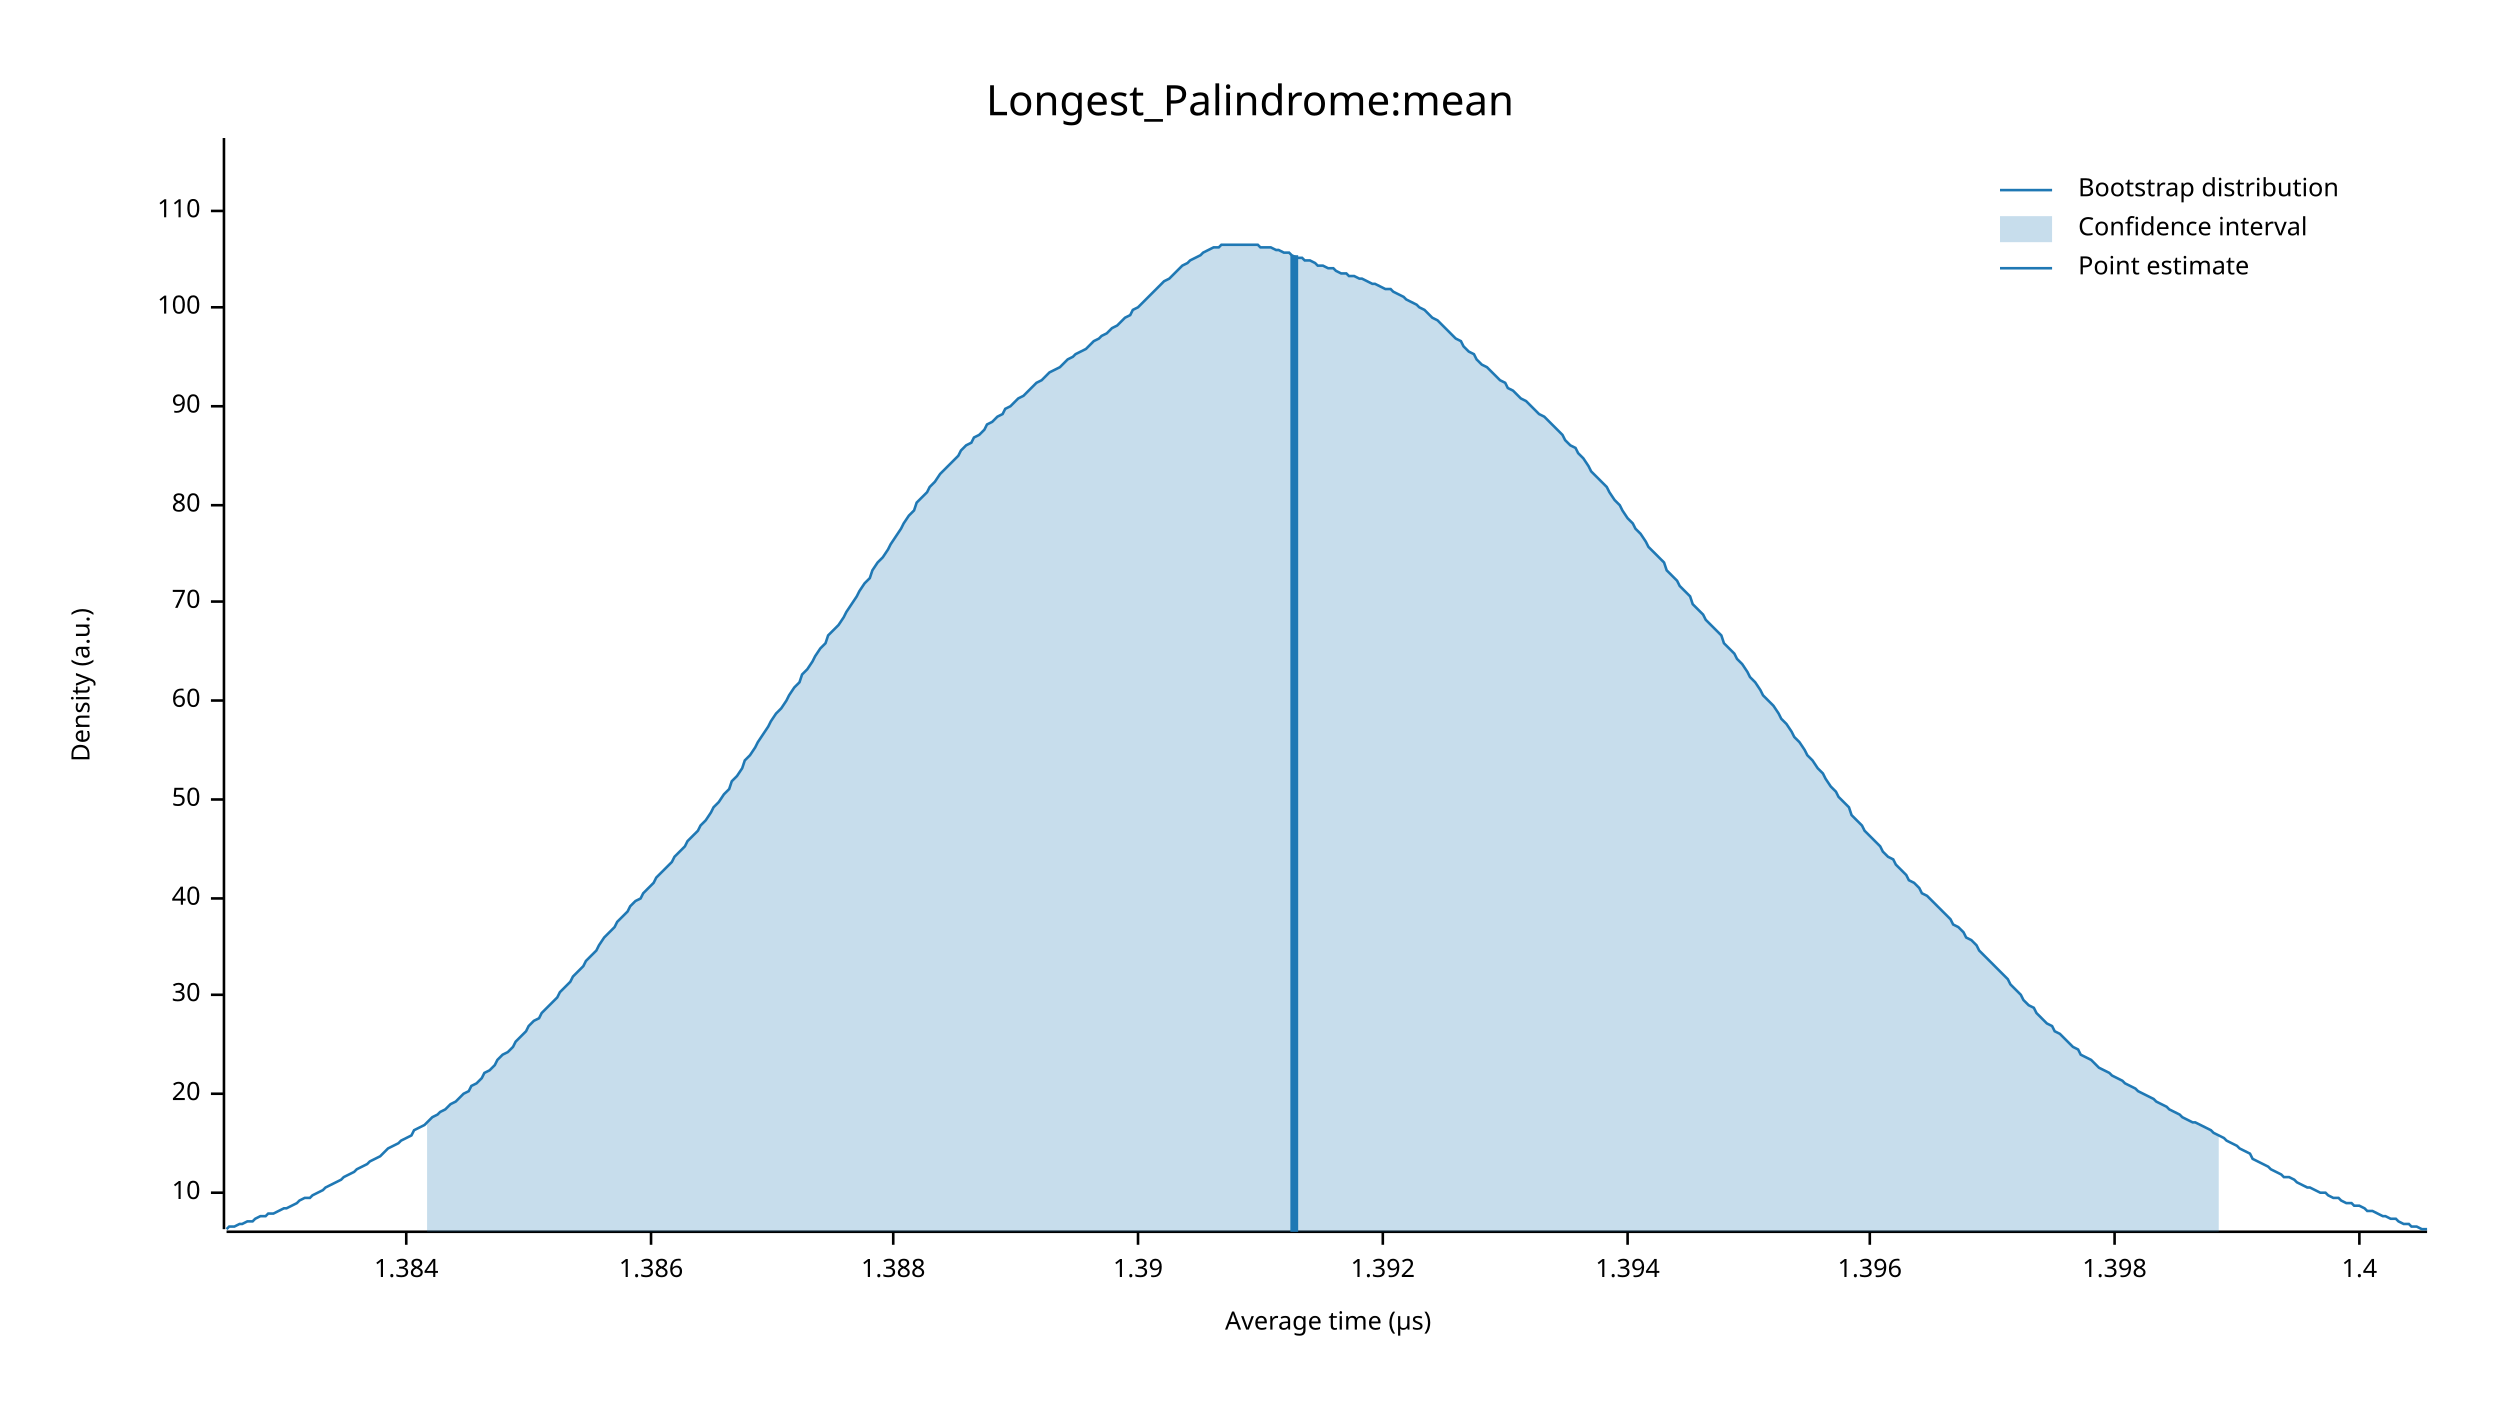
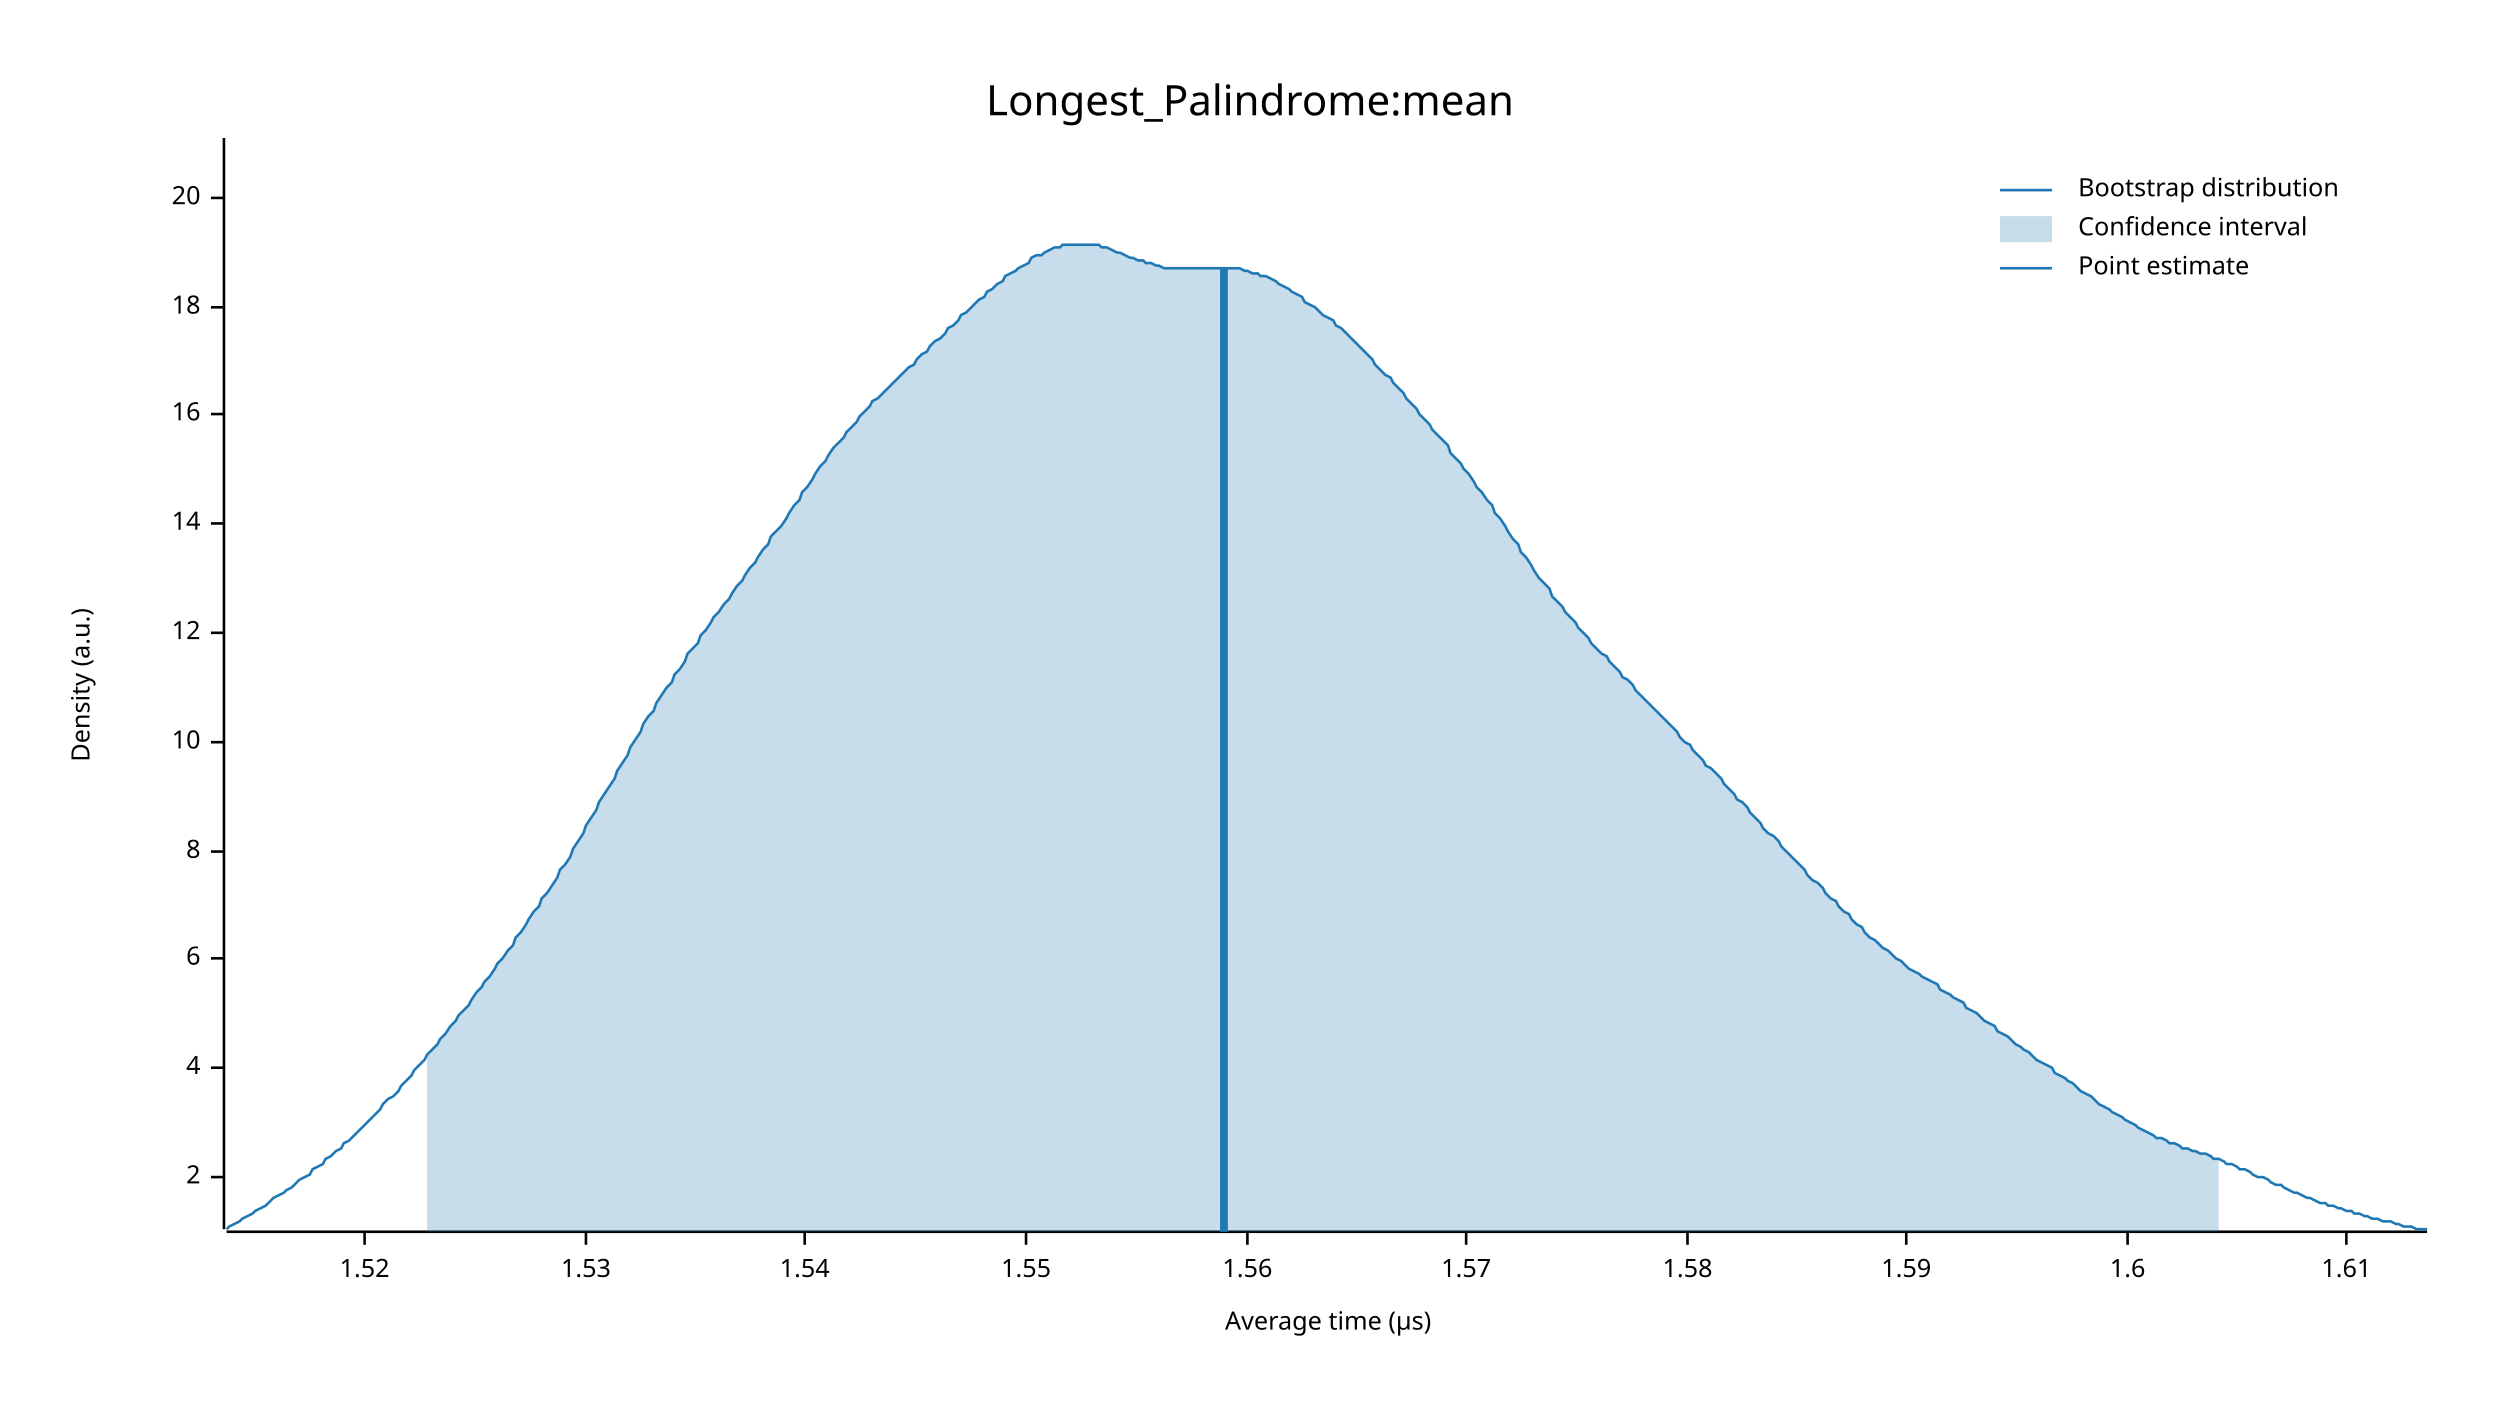
<svg xmlns="http://www.w3.org/2000/svg" width="960" height="540" viewBox="0 0 960 540">
  <text x="480" y="32" dy="0.76em" text-anchor="middle" font-family="sans-serif" font-size="16.129" opacity="1" fill="#000000">
Longest_Palindrome:mean
</text>
  <text x="27" y="263" dy="0.76em" text-anchor="middle" font-family="sans-serif" font-size="9.677" opacity="1" fill="#000000" transform="rotate(270, 27, 263)">
Density (a.u.)
</text>
  <text x="510" y="513" dy="-0.5ex" text-anchor="middle" font-family="sans-serif" font-size="9.677" opacity="1" fill="#000000">
Average time (µs)
</text>
  <polyline fill="none" opacity="1" stroke="#000000" stroke-width="1" points="86,53 86,472 " />
-   <text x="77" y="458" dy="0.5ex" text-anchor="end" font-family="sans-serif" font-size="9.677" opacity="1" fill="#000000">
+   <text x="77" y="452" dy="0.5ex" text-anchor="end" font-family="sans-serif" font-size="9.677" opacity="1" fill="#000000">
+ 2
+ </text>
+   <polyline fill="none" opacity="1" stroke="#000000" stroke-width="1" points="81,452 86,452 " />
+   <text x="77" y="410" dy="0.5ex" text-anchor="end" font-family="sans-serif" font-size="9.677" opacity="1" fill="#000000">
+ 4
+ </text>
+   <polyline fill="none" opacity="1" stroke="#000000" stroke-width="1" points="81,410 86,410 " />
+   <text x="77" y="368" dy="0.5ex" text-anchor="end" font-family="sans-serif" font-size="9.677" opacity="1" fill="#000000">
+ 6
+ </text>
+   <polyline fill="none" opacity="1" stroke="#000000" stroke-width="1" points="81,368 86,368 " />
+   <text x="77" y="327" dy="0.5ex" text-anchor="end" font-family="sans-serif" font-size="9.677" opacity="1" fill="#000000">
+ 8
+ </text>
+   <polyline fill="none" opacity="1" stroke="#000000" stroke-width="1" points="81,327 86,327 " />
+   <text x="77" y="285" dy="0.5ex" text-anchor="end" font-family="sans-serif" font-size="9.677" opacity="1" fill="#000000">
10
</text>
-   <polyline fill="none" opacity="1" stroke="#000000" stroke-width="1" points="81,458 86,458 " />
-   <text x="77" y="420" dy="0.5ex" text-anchor="end" font-family="sans-serif" font-size="9.677" opacity="1" fill="#000000">
+   <polyline fill="none" opacity="1" stroke="#000000" stroke-width="1" points="81,285 86,285 " />
+   <text x="77" y="243" dy="0.5ex" text-anchor="end" font-family="sans-serif" font-size="9.677" opacity="1" fill="#000000">
+ 12
+ </text>
+   <polyline fill="none" opacity="1" stroke="#000000" stroke-width="1" points="81,243 86,243 " />
+   <text x="77" y="201" dy="0.5ex" text-anchor="end" font-family="sans-serif" font-size="9.677" opacity="1" fill="#000000">
+ 14
+ </text>
+   <polyline fill="none" opacity="1" stroke="#000000" stroke-width="1" points="81,201 86,201 " />
+   <text x="77" y="159" dy="0.5ex" text-anchor="end" font-family="sans-serif" font-size="9.677" opacity="1" fill="#000000">
+ 16
+ </text>
+   <polyline fill="none" opacity="1" stroke="#000000" stroke-width="1" points="81,159 86,159 " />
+   <text x="77" y="118" dy="0.5ex" text-anchor="end" font-family="sans-serif" font-size="9.677" opacity="1" fill="#000000">
+ 18
+ </text>
+   <polyline fill="none" opacity="1" stroke="#000000" stroke-width="1" points="81,118 86,118 " />
+   <text x="77" y="76" dy="0.5ex" text-anchor="end" font-family="sans-serif" font-size="9.677" opacity="1" fill="#000000">
20
</text>
-   <polyline fill="none" opacity="1" stroke="#000000" stroke-width="1" points="81,420 86,420 " />
-   <text x="77" y="382" dy="0.5ex" text-anchor="end" font-family="sans-serif" font-size="9.677" opacity="1" fill="#000000">
- 30
+   <polyline fill="none" opacity="1" stroke="#000000" stroke-width="1" points="81,76 86,76 " />
+   <polyline fill="none" opacity="1" stroke="#000000" stroke-width="1" points="87,473 932,473 " />
+   <text x="140" y="483" dy="0.76em" text-anchor="middle" font-family="sans-serif" font-size="9.677" opacity="1" fill="#000000">
+ 1.52
</text>
-   <polyline fill="none" opacity="1" stroke="#000000" stroke-width="1" points="81,382 86,382 " />
-   <text x="77" y="345" dy="0.5ex" text-anchor="end" font-family="sans-serif" font-size="9.677" opacity="1" fill="#000000">
- 40
+   <polyline fill="none" opacity="1" stroke="#000000" stroke-width="1" points="140,473 140,478 " />
+   <text x="225" y="483" dy="0.76em" text-anchor="middle" font-family="sans-serif" font-size="9.677" opacity="1" fill="#000000">
+ 1.53
</text>
-   <polyline fill="none" opacity="1" stroke="#000000" stroke-width="1" points="81,345 86,345 " />
-   <text x="77" y="307" dy="0.5ex" text-anchor="end" font-family="sans-serif" font-size="9.677" opacity="1" fill="#000000">
- 50
+   <polyline fill="none" opacity="1" stroke="#000000" stroke-width="1" points="225,473 225,478 " />
+   <text x="309" y="483" dy="0.76em" text-anchor="middle" font-family="sans-serif" font-size="9.677" opacity="1" fill="#000000">
+ 1.54
</text>
-   <polyline fill="none" opacity="1" stroke="#000000" stroke-width="1" points="81,307 86,307 " />
-   <text x="77" y="269" dy="0.5ex" text-anchor="end" font-family="sans-serif" font-size="9.677" opacity="1" fill="#000000">
- 60
+   <polyline fill="none" opacity="1" stroke="#000000" stroke-width="1" points="309,473 309,478 " />
+   <text x="394" y="483" dy="0.76em" text-anchor="middle" font-family="sans-serif" font-size="9.677" opacity="1" fill="#000000">
+ 1.55
</text>
-   <polyline fill="none" opacity="1" stroke="#000000" stroke-width="1" points="81,269 86,269 " />
-   <text x="77" y="231" dy="0.5ex" text-anchor="end" font-family="sans-serif" font-size="9.677" opacity="1" fill="#000000">
- 70
+   <polyline fill="none" opacity="1" stroke="#000000" stroke-width="1" points="394,473 394,478 " />
+   <text x="479" y="483" dy="0.76em" text-anchor="middle" font-family="sans-serif" font-size="9.677" opacity="1" fill="#000000">
+ 1.56
</text>
-   <polyline fill="none" opacity="1" stroke="#000000" stroke-width="1" points="81,231 86,231 " />
-   <text x="77" y="194" dy="0.5ex" text-anchor="end" font-family="sans-serif" font-size="9.677" opacity="1" fill="#000000">
- 80
+   <polyline fill="none" opacity="1" stroke="#000000" stroke-width="1" points="479,473 479,478 " />
+   <text x="563" y="483" dy="0.76em" text-anchor="middle" font-family="sans-serif" font-size="9.677" opacity="1" fill="#000000">
+ 1.57
</text>
-   <polyline fill="none" opacity="1" stroke="#000000" stroke-width="1" points="81,194 86,194 " />
-   <text x="77" y="156" dy="0.5ex" text-anchor="end" font-family="sans-serif" font-size="9.677" opacity="1" fill="#000000">
- 90
+   <polyline fill="none" opacity="1" stroke="#000000" stroke-width="1" points="563,473 563,478 " />
+   <text x="648" y="483" dy="0.76em" text-anchor="middle" font-family="sans-serif" font-size="9.677" opacity="1" fill="#000000">
+ 1.58
</text>
-   <polyline fill="none" opacity="1" stroke="#000000" stroke-width="1" points="81,156 86,156 " />
-   <text x="77" y="118" dy="0.5ex" text-anchor="end" font-family="sans-serif" font-size="9.677" opacity="1" fill="#000000">
- 100
+   <polyline fill="none" opacity="1" stroke="#000000" stroke-width="1" points="648,473 648,478 " />
+   <text x="732" y="483" dy="0.76em" text-anchor="middle" font-family="sans-serif" font-size="9.677" opacity="1" fill="#000000">
+ 1.59
</text>
-   <polyline fill="none" opacity="1" stroke="#000000" stroke-width="1" points="81,118 86,118 " />
-   <text x="77" y="81" dy="0.5ex" text-anchor="end" font-family="sans-serif" font-size="9.677" opacity="1" fill="#000000">
- 110
+   <polyline fill="none" opacity="1" stroke="#000000" stroke-width="1" points="732,473 732,478 " />
+   <text x="817" y="483" dy="0.76em" text-anchor="middle" font-family="sans-serif" font-size="9.677" opacity="1" fill="#000000">
+ 1.6
</text>
-   <polyline fill="none" opacity="1" stroke="#000000" stroke-width="1" points="81,81 86,81 " />
-   <polyline fill="none" opacity="1" stroke="#000000" stroke-width="1" points="87,473 932,473 " />
-   <text x="156" y="483" dy="0.76em" text-anchor="middle" font-family="sans-serif" font-size="9.677" opacity="1" fill="#000000">
- 1.384
+   <polyline fill="none" opacity="1" stroke="#000000" stroke-width="1" points="817,473 817,478 " />
+   <text x="901" y="483" dy="0.76em" text-anchor="middle" font-family="sans-serif" font-size="9.677" opacity="1" fill="#000000">
+ 1.61
</text>
-   <polyline fill="none" opacity="1" stroke="#000000" stroke-width="1" points="156,473 156,478 " />
-   <text x="250" y="483" dy="0.76em" text-anchor="middle" font-family="sans-serif" font-size="9.677" opacity="1" fill="#000000">
- 1.386
- </text>
-   <polyline fill="none" opacity="1" stroke="#000000" stroke-width="1" points="250,473 250,478 " />
-   <text x="343" y="483" dy="0.76em" text-anchor="middle" font-family="sans-serif" font-size="9.677" opacity="1" fill="#000000">
- 1.388
- </text>
-   <polyline fill="none" opacity="1" stroke="#000000" stroke-width="1" points="343,473 343,478 " />
-   <text x="437" y="483" dy="0.76em" text-anchor="middle" font-family="sans-serif" font-size="9.677" opacity="1" fill="#000000">
- 1.39
- </text>
-   <polyline fill="none" opacity="1" stroke="#000000" stroke-width="1" points="437,473 437,478 " />
-   <text x="531" y="483" dy="0.76em" text-anchor="middle" font-family="sans-serif" font-size="9.677" opacity="1" fill="#000000">
- 1.392
- </text>
-   <polyline fill="none" opacity="1" stroke="#000000" stroke-width="1" points="531,473 531,478 " />
-   <text x="625" y="483" dy="0.76em" text-anchor="middle" font-family="sans-serif" font-size="9.677" opacity="1" fill="#000000">
- 1.394
- </text>
-   <polyline fill="none" opacity="1" stroke="#000000" stroke-width="1" points="625,473 625,478 " />
-   <text x="718" y="483" dy="0.76em" text-anchor="middle" font-family="sans-serif" font-size="9.677" opacity="1" fill="#000000">
- 1.396
- </text>
-   <polyline fill="none" opacity="1" stroke="#000000" stroke-width="1" points="718,473 718,478 " />
-   <text x="812" y="483" dy="0.76em" text-anchor="middle" font-family="sans-serif" font-size="9.677" opacity="1" fill="#000000">
- 1.398
- </text>
-   <polyline fill="none" opacity="1" stroke="#000000" stroke-width="1" points="812,473 812,478 " />
-   <text x="906" y="483" dy="0.76em" text-anchor="middle" font-family="sans-serif" font-size="9.677" opacity="1" fill="#000000">
- 1.4
- </text>
-   <polyline fill="none" opacity="1" stroke="#000000" stroke-width="1" points="906,473 906,478 " />
-   <polyline fill="none" opacity="1" stroke="#1F78B4" stroke-width="1" points="87,472 88,471 90,471 92,470 93,470 95,469 97,469 98,468 100,467 102,467 103,466 105,466 107,465 109,464 110,464 112,463 114,462 115,461 117,460 119,460 120,459 122,458 124,457 125,456 127,455 129,454 131,453 132,452 134,451 136,450 137,449 139,448 141,447 142,446 144,445 146,444 147,443 149,441 151,440 153,439 154,438 156,437 158,436 159,434 161,433 163,432 164,431 166,429 168,428 169,427 171,426 173,424 175,423 176,422 178,420 180,419 181,417 183,416 185,414 186,412 188,411 190,409 191,407 193,405 195,404 197,402 198,400 200,398 202,396 203,394 205,392 207,391 208,389 210,387 212,385 214,383 215,381 217,379 219,377 220,375 222,373 224,371 225,369 227,367 229,365 230,363 232,360 234,358 236,356 237,354 239,352 241,350 242,348 244,346 246,345 247,343 249,341 251,339 252,337 254,335 256,333 258,331 259,329 261,327 263,325 264,323 266,321 268,319 269,317 271,315 273,312 274,310 276,308 278,305 280,303 281,300 283,298 285,295 286,292 288,290 290,287 291,285 293,282 295,279 296,277 298,274 300,272 302,269 303,267 305,264 307,262 308,259 310,257 312,254 313,252 315,249 317,247 318,244 320,242 322,240 324,237 325,235 327,232 329,229 330,227 332,224 334,222 335,219 337,216 339,214 341,211 342,209 344,206 346,203 347,201 349,198 351,196 352,193 354,191 356,189 357,187 359,185 361,182 363,180 364,179 366,177 368,175 369,173 371,171 373,170 374,168 376,167 378,165 379,163 381,162 383,160 385,159 386,157 388,156 390,154 391,153 393,152 395,150 396,149 398,147 400,146 401,145 403,143 405,142 407,141 408,140 410,138 412,137 413,136 415,135 417,134 418,133 420,131 422,130 423,129 425,128 427,126 429,125 430,124 432,122 434,121 435,119 437,118 439,116 440,115 442,113 444,111 445,110 447,108 449,107 451,105 452,104 454,102 456,101 457,100 459,99 461,98 462,97 464,96 466,95 468,95 469,94 471,94 473,94 474,94 476,94 478,94 479,94 481,94 483,94 484,95 486,95 488,95 490,96 491,96 493,97 495,97 496,98 498,99 500,99 501,100 503,100 505,101 506,102 508,102 510,103 512,103 513,104 515,105 517,105 518,106 520,106 522,107 523,107 525,108 527,109 528,109 530,110 532,111 534,111 535,112 537,113 539,114 540,115 542,116 544,117 545,118 547,119 549,121 550,122 552,123 554,125 556,127 557,128 559,130 561,131 562,133 564,135 566,136 567,138 569,140 571,141 573,143 574,144 576,146 578,147 579,149 581,150 583,152 584,153 586,154 588,156 589,157 591,159 593,160 595,162 596,163 598,165 600,167 601,169 603,171 605,172 606,174 608,176 610,179 611,181 613,183 615,185 617,187 618,189 620,192 622,194 623,196 625,199 627,201 628,203 630,205 632,208 633,210 635,212 637,214 639,216 640,219 642,221 644,223 645,225 647,227 649,229 650,232 652,234 654,236 655,238 657,240 659,242 661,244 662,247 664,249 666,251 667,253 669,255 671,258 672,260 674,262 676,265 677,267 679,269 681,271 683,274 684,276 686,278 688,281 689,283 691,285 693,288 694,290 696,292 698,295 700,297 701,299 703,302 705,304 706,306 708,308 710,310 711,313 713,315 715,317 716,319 718,321 720,323 722,325 723,327 725,329 727,330 728,332 730,334 732,336 733,338 735,339 737,341 738,343 740,344 742,346 744,348 745,349 747,351 749,353 750,355 752,356 754,358 755,360 757,361 759,363 760,365 762,367 764,369 766,371 767,372 769,374 771,376 772,378 774,380 776,382 777,384 779,386 781,387 782,389 784,391 786,393 788,394 789,396 791,397 793,399 794,400 796,402 798,403 799,405 801,406 803,407 804,408 806,410 808,411 810,412 811,413 813,414 815,415 816,416 818,417 820,418 821,419 823,420 825,421 827,422 828,423 830,424 832,425 833,426 835,427 837,428 838,429 840,430 842,431 843,431 845,432 847,433 849,434 850,435 852,436 854,437 855,438 857,439 859,440 860,441 862,442 864,443 865,445 867,446 869,447 871,448 872,449 874,450 876,451 877,452 879,452 881,453 882,454 884,455 886,456 887,456 889,457 891,458 893,458 894,459 896,460 898,460 899,461 901,462 903,462 904,463 906,463 908,464 909,465 911,465 913,466 915,467 916,467 918,468 920,468 921,469 923,470 925,470 926,471 928,471 930,472 932,472 " />
-   <polygon opacity="0.25" fill="#1F78B4" points="164,431 166,429 168,428 169,427 171,426 173,424 175,423 176,422 178,420 180,419 181,417 183,416 185,414 186,412 188,411 190,409 191,407 193,405 195,404 197,402 198,400 200,398 202,396 203,394 205,392 207,391 208,389 210,387 212,385 214,383 215,381 217,379 219,377 220,375 222,373 224,371 225,369 227,367 229,365 230,363 232,360 234,358 236,356 237,354 239,352 241,350 242,348 244,346 246,345 247,343 249,341 251,339 252,337 254,335 256,333 258,331 259,329 261,327 263,325 264,323 266,321 268,319 269,317 271,315 273,312 274,310 276,308 278,305 280,303 281,300 283,298 285,295 286,292 288,290 290,287 291,285 293,282 295,279 296,277 298,274 300,272 302,269 303,267 305,264 307,262 308,259 310,257 312,254 313,252 315,249 317,247 318,244 320,242 322,240 324,237 325,235 327,232 329,229 330,227 332,224 334,222 335,219 337,216 339,214 341,211 342,209 344,206 346,203 347,201 349,198 351,196 352,193 354,191 356,189 357,187 359,185 361,182 363,180 364,179 366,177 368,175 369,173 371,171 373,170 374,168 376,167 378,165 379,163 381,162 383,160 385,159 386,157 388,156 390,154 391,153 393,152 395,150 396,149 398,147 400,146 401,145 403,143 405,142 407,141 408,140 410,138 412,137 413,136 415,135 417,134 418,133 420,131 422,130 423,129 425,128 427,126 429,125 430,124 432,122 434,121 435,119 437,118 439,116 440,115 442,113 444,111 445,110 447,108 449,107 451,105 452,104 454,102 456,101 457,100 459,99 461,98 462,97 464,96 466,95 468,95 469,94 471,94 473,94 474,94 476,94 478,94 479,94 481,94 483,94 484,95 486,95 488,95 490,96 491,96 493,97 495,97 496,98 498,99 500,99 501,100 503,100 505,101 506,102 508,102 510,103 512,103 513,104 515,105 517,105 518,106 520,106 522,107 523,107 525,108 527,109 528,109 530,110 532,111 534,111 535,112 537,113 539,114 540,115 542,116 544,117 545,118 547,119 549,121 550,122 552,123 554,125 556,127 557,128 559,130 561,131 562,133 564,135 566,136 567,138 569,140 571,141 573,143 574,144 576,146 578,147 579,149 581,150 583,152 584,153 586,154 588,156 589,157 591,159 593,160 595,162 596,163 598,165 600,167 601,169 603,171 605,172 606,174 608,176 610,179 611,181 613,183 615,185 617,187 618,189 620,192 622,194 623,196 625,199 627,201 628,203 630,205 632,208 633,210 635,212 637,214 639,216 640,219 642,221 644,223 645,225 647,227 649,229 650,232 652,234 654,236 655,238 657,240 659,242 661,244 662,247 664,249 666,251 667,253 669,255 671,258 672,260 674,262 676,265 677,267 679,269 681,271 683,274 684,276 686,278 688,281 689,283 691,285 693,288 694,290 696,292 698,295 700,297 701,299 703,302 705,304 706,306 708,308 710,310 711,313 713,315 715,317 716,319 718,321 720,323 722,325 723,327 725,329 727,330 728,332 730,334 732,336 733,338 735,339 737,341 738,343 740,344 742,346 744,348 745,349 747,351 749,353 750,355 752,356 754,358 755,360 757,361 759,363 760,365 762,367 764,369 766,371 767,372 769,374 771,376 772,378 774,380 776,382 777,384 779,386 781,387 782,389 784,391 786,393 788,394 789,396 791,397 793,399 794,400 796,402 798,403 799,405 801,406 803,407 804,408 806,410 808,411 810,412 811,413 813,414 815,415 816,416 818,417 820,418 821,419 823,420 825,421 827,422 828,423 830,424 832,425 833,426 835,427 837,428 838,429 840,430 842,431 843,431 845,432 847,433 849,434 850,435 852,436 852,473 164,473 " />
-   <polyline fill="none" opacity="1" stroke="#1F78B4" stroke-width="3" points="497,473 497,98 " />
+   <polyline fill="none" opacity="1" stroke="#000000" stroke-width="1" points="901,473 901,478 " />
+   <polyline fill="none" opacity="1" stroke="#1F78B4" stroke-width="1" points="87,472 88,471 90,470 92,469 93,468 95,467 97,466 98,465 100,464 102,463 103,462 105,460 107,459 109,458 110,457 112,456 114,454 115,453 117,452 119,451 120,449 122,448 124,447 125,445 127,444 129,442 131,441 132,439 134,438 136,436 137,435 139,433 141,431 142,430 144,428 146,426 147,424 149,422 151,421 153,419 154,417 156,415 158,413 159,411 161,409 163,407 164,405 166,403 168,401 169,399 171,397 173,394 175,392 176,390 178,388 180,386 181,384 183,381 185,379 186,377 188,375 190,372 191,370 193,368 195,365 197,363 198,360 200,358 202,355 203,353 205,350 207,348 208,345 210,343 212,340 214,337 215,334 217,332 219,329 220,326 222,323 224,320 225,317 227,314 229,311 230,308 232,305 234,302 236,299 237,296 239,293 241,290 242,287 244,284 246,281 247,278 249,275 251,273 252,270 254,267 256,264 258,262 259,259 261,257 263,254 264,251 266,249 268,247 269,244 271,242 273,239 274,237 276,235 278,232 280,230 281,228 283,225 285,223 286,221 288,218 290,216 291,214 293,211 295,209 296,206 298,204 300,202 302,199 303,197 305,194 307,192 308,189 310,187 312,184 313,182 315,179 317,177 318,175 320,172 322,170 324,168 325,166 327,164 329,162 330,160 332,158 334,156 335,154 337,153 339,151 341,149 342,148 344,146 346,144 347,143 349,141 351,140 352,138 354,136 356,135 357,133 359,131 361,130 363,128 364,126 366,125 368,123 369,121 371,120 373,118 374,117 376,115 378,114 379,112 381,111 383,109 385,108 386,106 388,105 390,104 391,103 393,102 395,101 396,99 398,98 400,98 401,97 403,96 405,95 407,95 408,94 410,94 412,94 413,94 415,94 417,94 418,94 420,94 422,94 423,95 425,95 427,96 429,97 430,97 432,98 434,99 435,99 437,100 439,100 440,101 442,101 444,102 445,102 447,103 449,103 451,103 452,103 454,103 456,103 457,103 459,103 461,103 462,103 464,103 466,103 468,103 469,103 471,103 473,103 474,103 476,103 478,104 479,104 481,105 483,105 484,106 486,106 488,107 490,108 491,109 493,110 495,111 496,112 498,113 500,114 501,116 503,117 505,118 506,119 508,121 510,122 512,123 513,125 515,126 517,128 518,129 520,131 522,133 523,134 525,136 527,138 528,140 530,142 532,144 534,145 535,147 537,149 539,151 540,153 542,155 544,157 545,159 547,161 549,163 550,165 552,167 554,169 556,171 557,174 559,176 561,178 562,180 564,182 566,185 567,187 569,189 571,192 573,194 574,197 576,199 578,202 579,204 581,207 583,209 584,212 586,214 588,217 589,219 591,222 593,224 595,226 596,229 598,231 600,233 601,235 603,237 605,239 606,241 608,243 610,245 611,247 613,249 615,251 617,252 618,254 620,256 622,258 623,260 625,261 627,263 628,265 630,267 632,269 633,270 635,272 637,274 639,276 640,277 642,279 644,281 645,283 647,285 649,286 650,288 652,290 654,292 655,294 657,295 659,297 661,299 662,301 664,303 666,305 667,307 669,308 671,310 672,312 674,314 676,316 677,318 679,320 681,321 683,323 684,325 686,327 688,329 689,330 691,332 693,334 694,336 696,338 698,339 700,341 701,343 703,345 705,346 706,348 708,350 710,351 711,353 713,355 715,356 716,358 718,360 720,361 722,363 723,364 725,365 727,367 728,368 730,369 732,371 733,372 735,373 737,374 738,375 740,376 742,377 744,378 745,380 747,381 749,382 750,383 752,384 754,385 755,387 757,388 759,389 760,390 762,392 764,393 766,394 767,396 769,397 771,398 772,399 774,401 776,402 777,403 779,404 781,406 782,407 784,408 786,409 788,410 789,412 791,413 793,414 794,415 796,416 798,418 799,419 801,420 803,421 804,422 806,424 808,425 810,426 811,427 813,428 815,429 816,430 818,431 820,432 821,433 823,434 825,435 827,436 828,437 830,437 832,438 833,439 835,439 837,440 838,441 840,441 842,442 843,442 845,443 847,443 849,444 850,445 852,445 854,446 855,447 857,447 859,448 860,449 862,449 864,450 865,451 867,452 869,452 871,453 872,454 874,455 876,455 877,456 879,457 881,458 882,458 884,459 886,460 887,460 889,461 891,462 893,462 894,463 896,463 898,464 899,464 901,465 903,465 904,466 906,466 908,467 909,467 911,468 913,468 915,469 916,469 918,469 920,470 921,470 923,471 925,471 926,471 928,472 930,472 932,472 " />
+   <polygon opacity="0.25" fill="#1F78B4" points="164,405 166,403 168,401 169,399 171,397 173,394 175,392 176,390 178,388 180,386 181,384 183,381 185,379 186,377 188,375 190,372 191,370 193,368 195,365 197,363 198,360 200,358 202,355 203,353 205,350 207,348 208,345 210,343 212,340 214,337 215,334 217,332 219,329 220,326 222,323 224,320 225,317 227,314 229,311 230,308 232,305 234,302 236,299 237,296 239,293 241,290 242,287 244,284 246,281 247,278 249,275 251,273 252,270 254,267 256,264 258,262 259,259 261,257 263,254 264,251 266,249 268,247 269,244 271,242 273,239 274,237 276,235 278,232 280,230 281,228 283,225 285,223 286,221 288,218 290,216 291,214 293,211 295,209 296,206 298,204 300,202 302,199 303,197 305,194 307,192 308,189 310,187 312,184 313,182 315,179 317,177 318,175 320,172 322,170 324,168 325,166 327,164 329,162 330,160 332,158 334,156 335,154 337,153 339,151 341,149 342,148 344,146 346,144 347,143 349,141 351,140 352,138 354,136 356,135 357,133 359,131 361,130 363,128 364,126 366,125 368,123 369,121 371,120 373,118 374,117 376,115 378,114 379,112 381,111 383,109 385,108 386,106 388,105 390,104 391,103 393,102 395,101 396,99 398,98 400,98 401,97 403,96 405,95 407,95 408,94 410,94 412,94 413,94 415,94 417,94 418,94 420,94 422,94 423,95 425,95 427,96 429,97 430,97 432,98 434,99 435,99 437,100 439,100 440,101 442,101 444,102 445,102 447,103 449,103 451,103 452,103 454,103 456,103 457,103 459,103 461,103 462,103 464,103 466,103 468,103 469,103 471,103 473,103 474,103 476,103 478,104 479,104 481,105 483,105 484,106 486,106 488,107 490,108 491,109 493,110 495,111 496,112 498,113 500,114 501,116 503,117 505,118 506,119 508,121 510,122 512,123 513,125 515,126 517,128 518,129 520,131 522,133 523,134 525,136 527,138 528,140 530,142 532,144 534,145 535,147 537,149 539,151 540,153 542,155 544,157 545,159 547,161 549,163 550,165 552,167 554,169 556,171 557,174 559,176 561,178 562,180 564,182 566,185 567,187 569,189 571,192 573,194 574,197 576,199 578,202 579,204 581,207 583,209 584,212 586,214 588,217 589,219 591,222 593,224 595,226 596,229 598,231 600,233 601,235 603,237 605,239 606,241 608,243 610,245 611,247 613,249 615,251 617,252 618,254 620,256 622,258 623,260 625,261 627,263 628,265 630,267 632,269 633,270 635,272 637,274 639,276 640,277 642,279 644,281 645,283 647,285 649,286 650,288 652,290 654,292 655,294 657,295 659,297 661,299 662,301 664,303 666,305 667,307 669,308 671,310 672,312 674,314 676,316 677,318 679,320 681,321 683,323 684,325 686,327 688,329 689,330 691,332 693,334 694,336 696,338 698,339 700,341 701,343 703,345 705,346 706,348 708,350 710,351 711,353 713,355 715,356 716,358 718,360 720,361 722,363 723,364 725,365 727,367 728,368 730,369 732,371 733,372 735,373 737,374 738,375 740,376 742,377 744,378 745,380 747,381 749,382 750,383 752,384 754,385 755,387 757,388 759,389 760,390 762,392 764,393 766,394 767,396 769,397 771,398 772,399 774,401 776,402 777,403 779,404 781,406 782,407 784,408 786,409 788,410 789,412 791,413 793,414 794,415 796,416 798,418 799,419 801,420 803,421 804,422 806,424 808,425 810,426 811,427 813,428 815,429 816,430 818,431 820,432 821,433 823,434 825,435 827,436 828,437 830,437 832,438 833,439 835,439 837,440 838,441 840,441 842,442 843,442 845,443 847,443 849,444 850,445 852,445 852,473 164,473 " />
+   <polyline fill="none" opacity="1" stroke="#1F78B4" stroke-width="3" points="470,473 470,103 " />
  <text x="798" y="68" dy="0.76em" text-anchor="start" font-family="sans-serif" font-size="9.677" opacity="1" fill="#000000">
Bootstrap distribution
</text>
  <text x="798" y="83" dy="0.76em" text-anchor="start" font-family="sans-serif" font-size="9.677" opacity="1" fill="#000000">
Confidence interval
</text>
  <text x="798" y="98" dy="0.76em" text-anchor="start" font-family="sans-serif" font-size="9.677" opacity="1" fill="#000000">
Point estimate
</text>
  <polyline fill="none" opacity="1" stroke="#1F78B4" stroke-width="1" points="768,73 788,73 " />
  <rect x="768" y="83" width="20" height="10" opacity="0.25" fill="#1F78B4" stroke="none" />
  <polyline fill="none" opacity="1" stroke="#1F78B4" stroke-width="1" points="768,103 788,103 " />
</svg>
